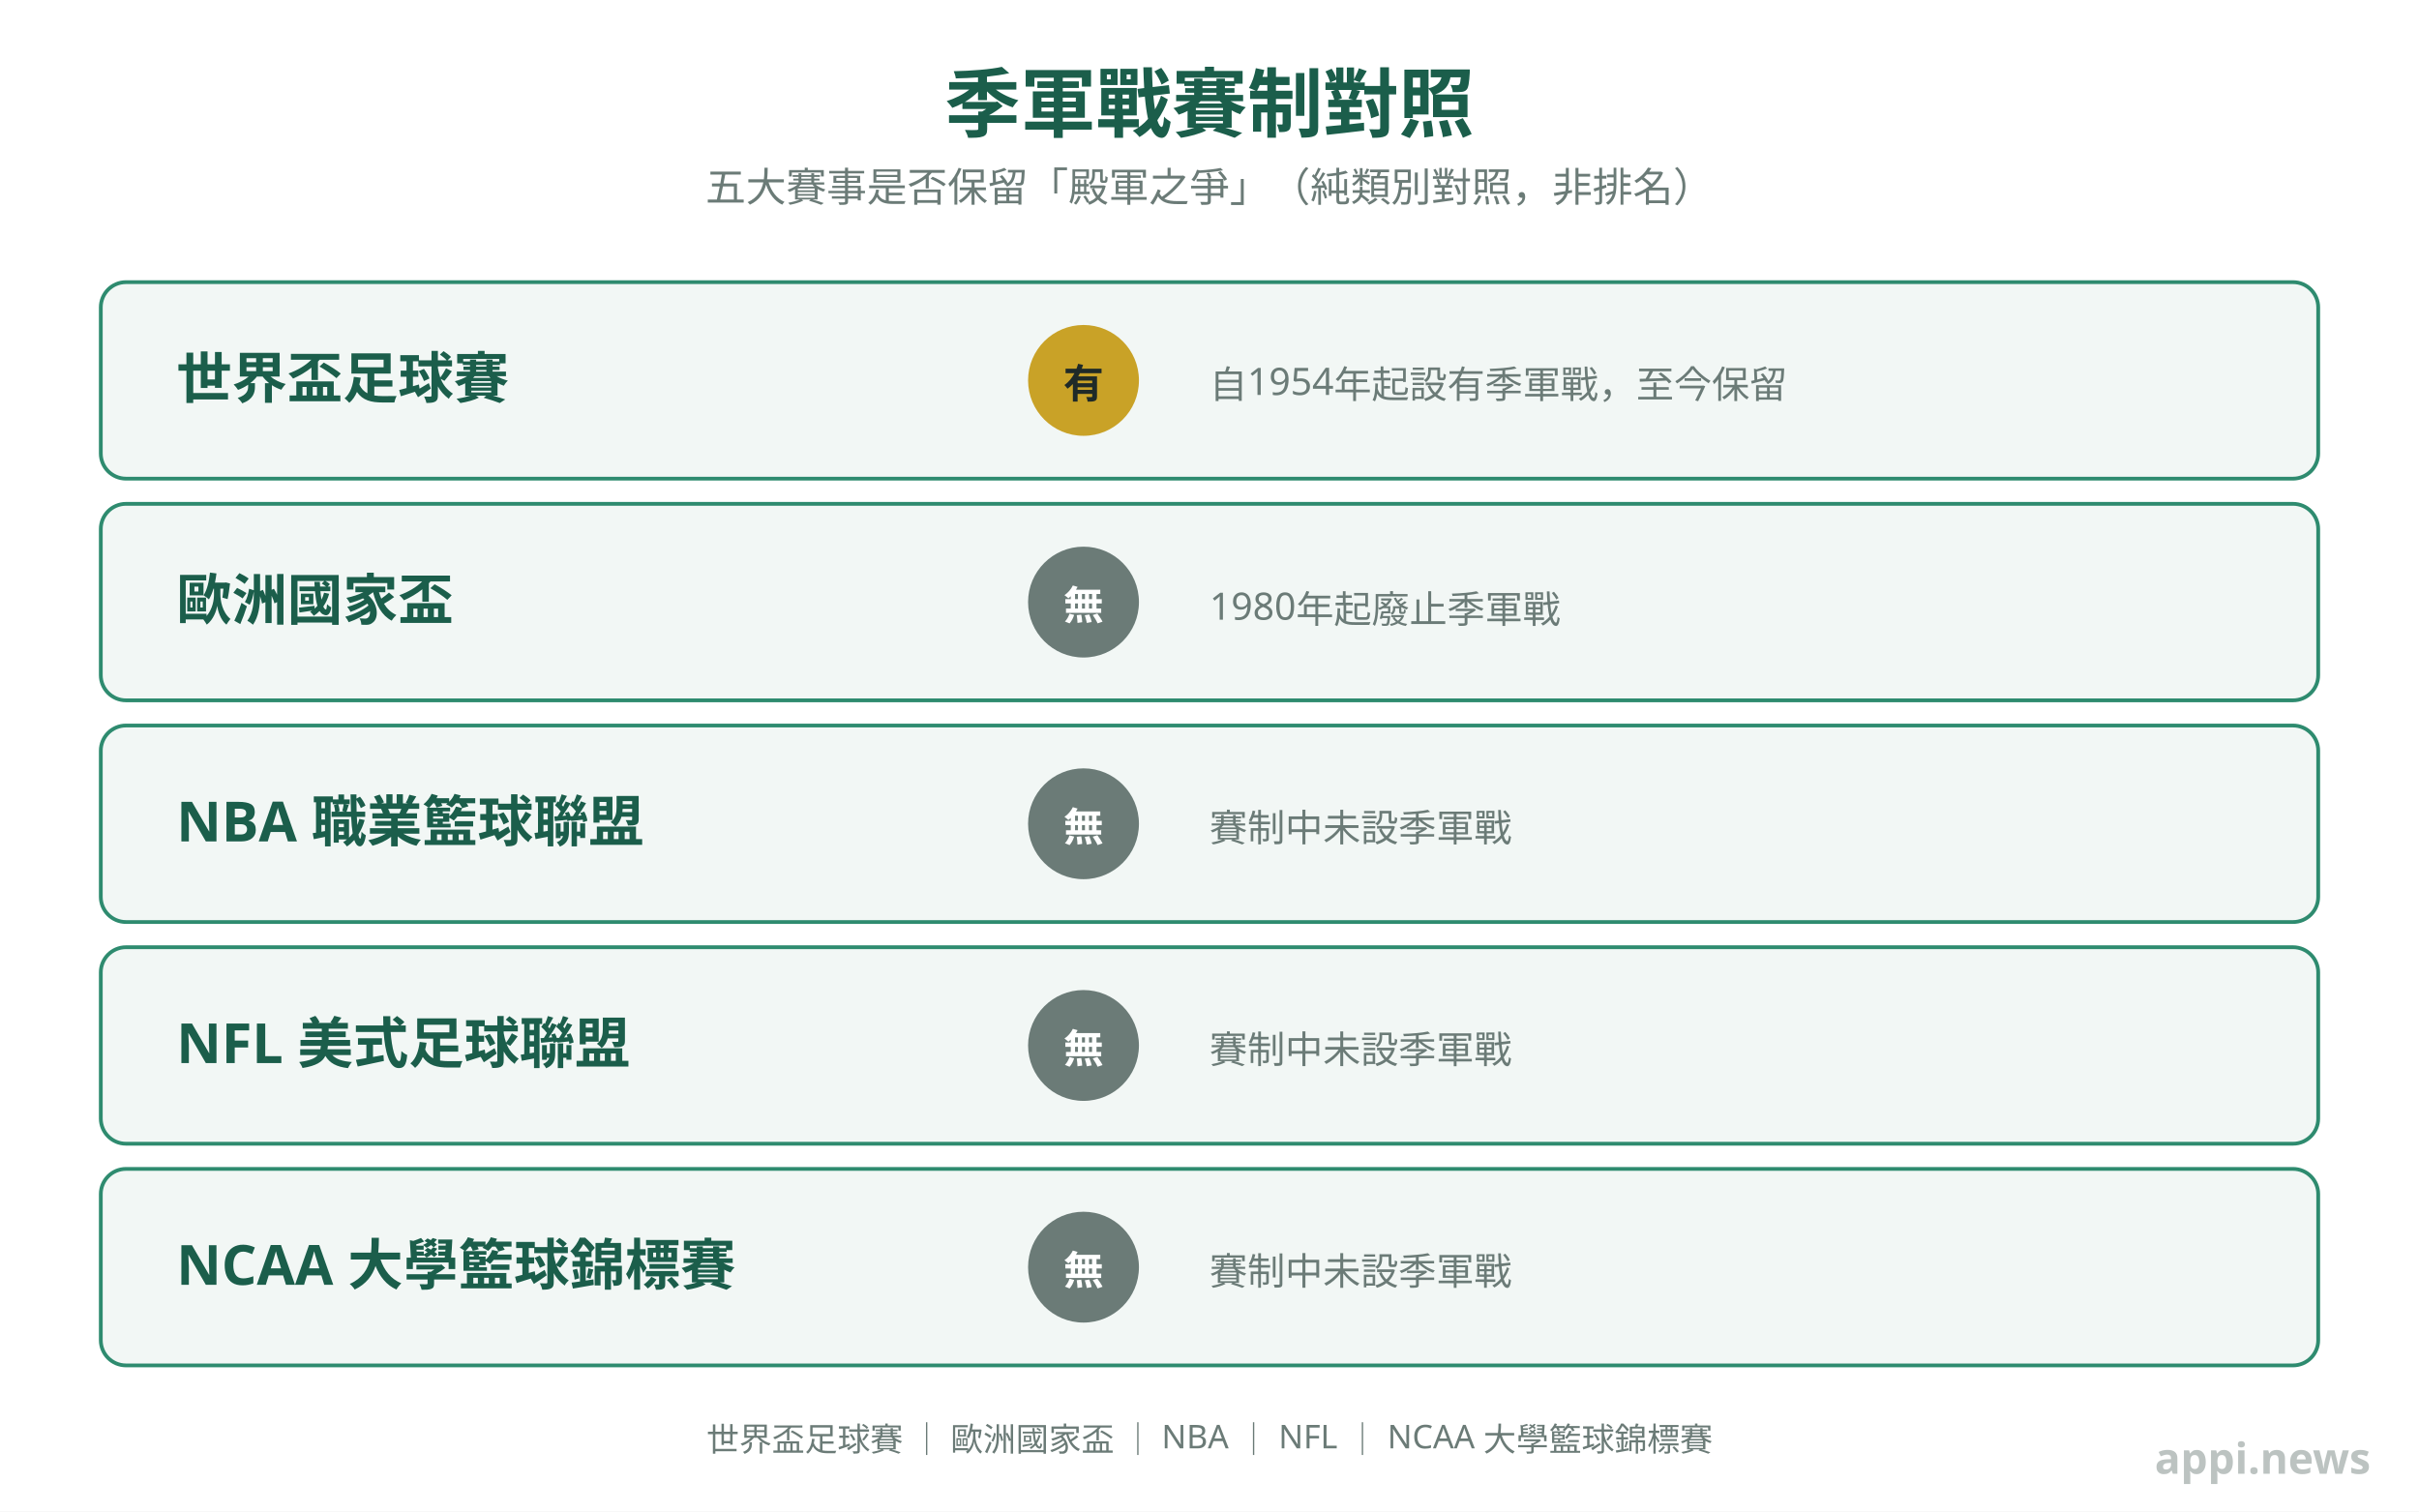
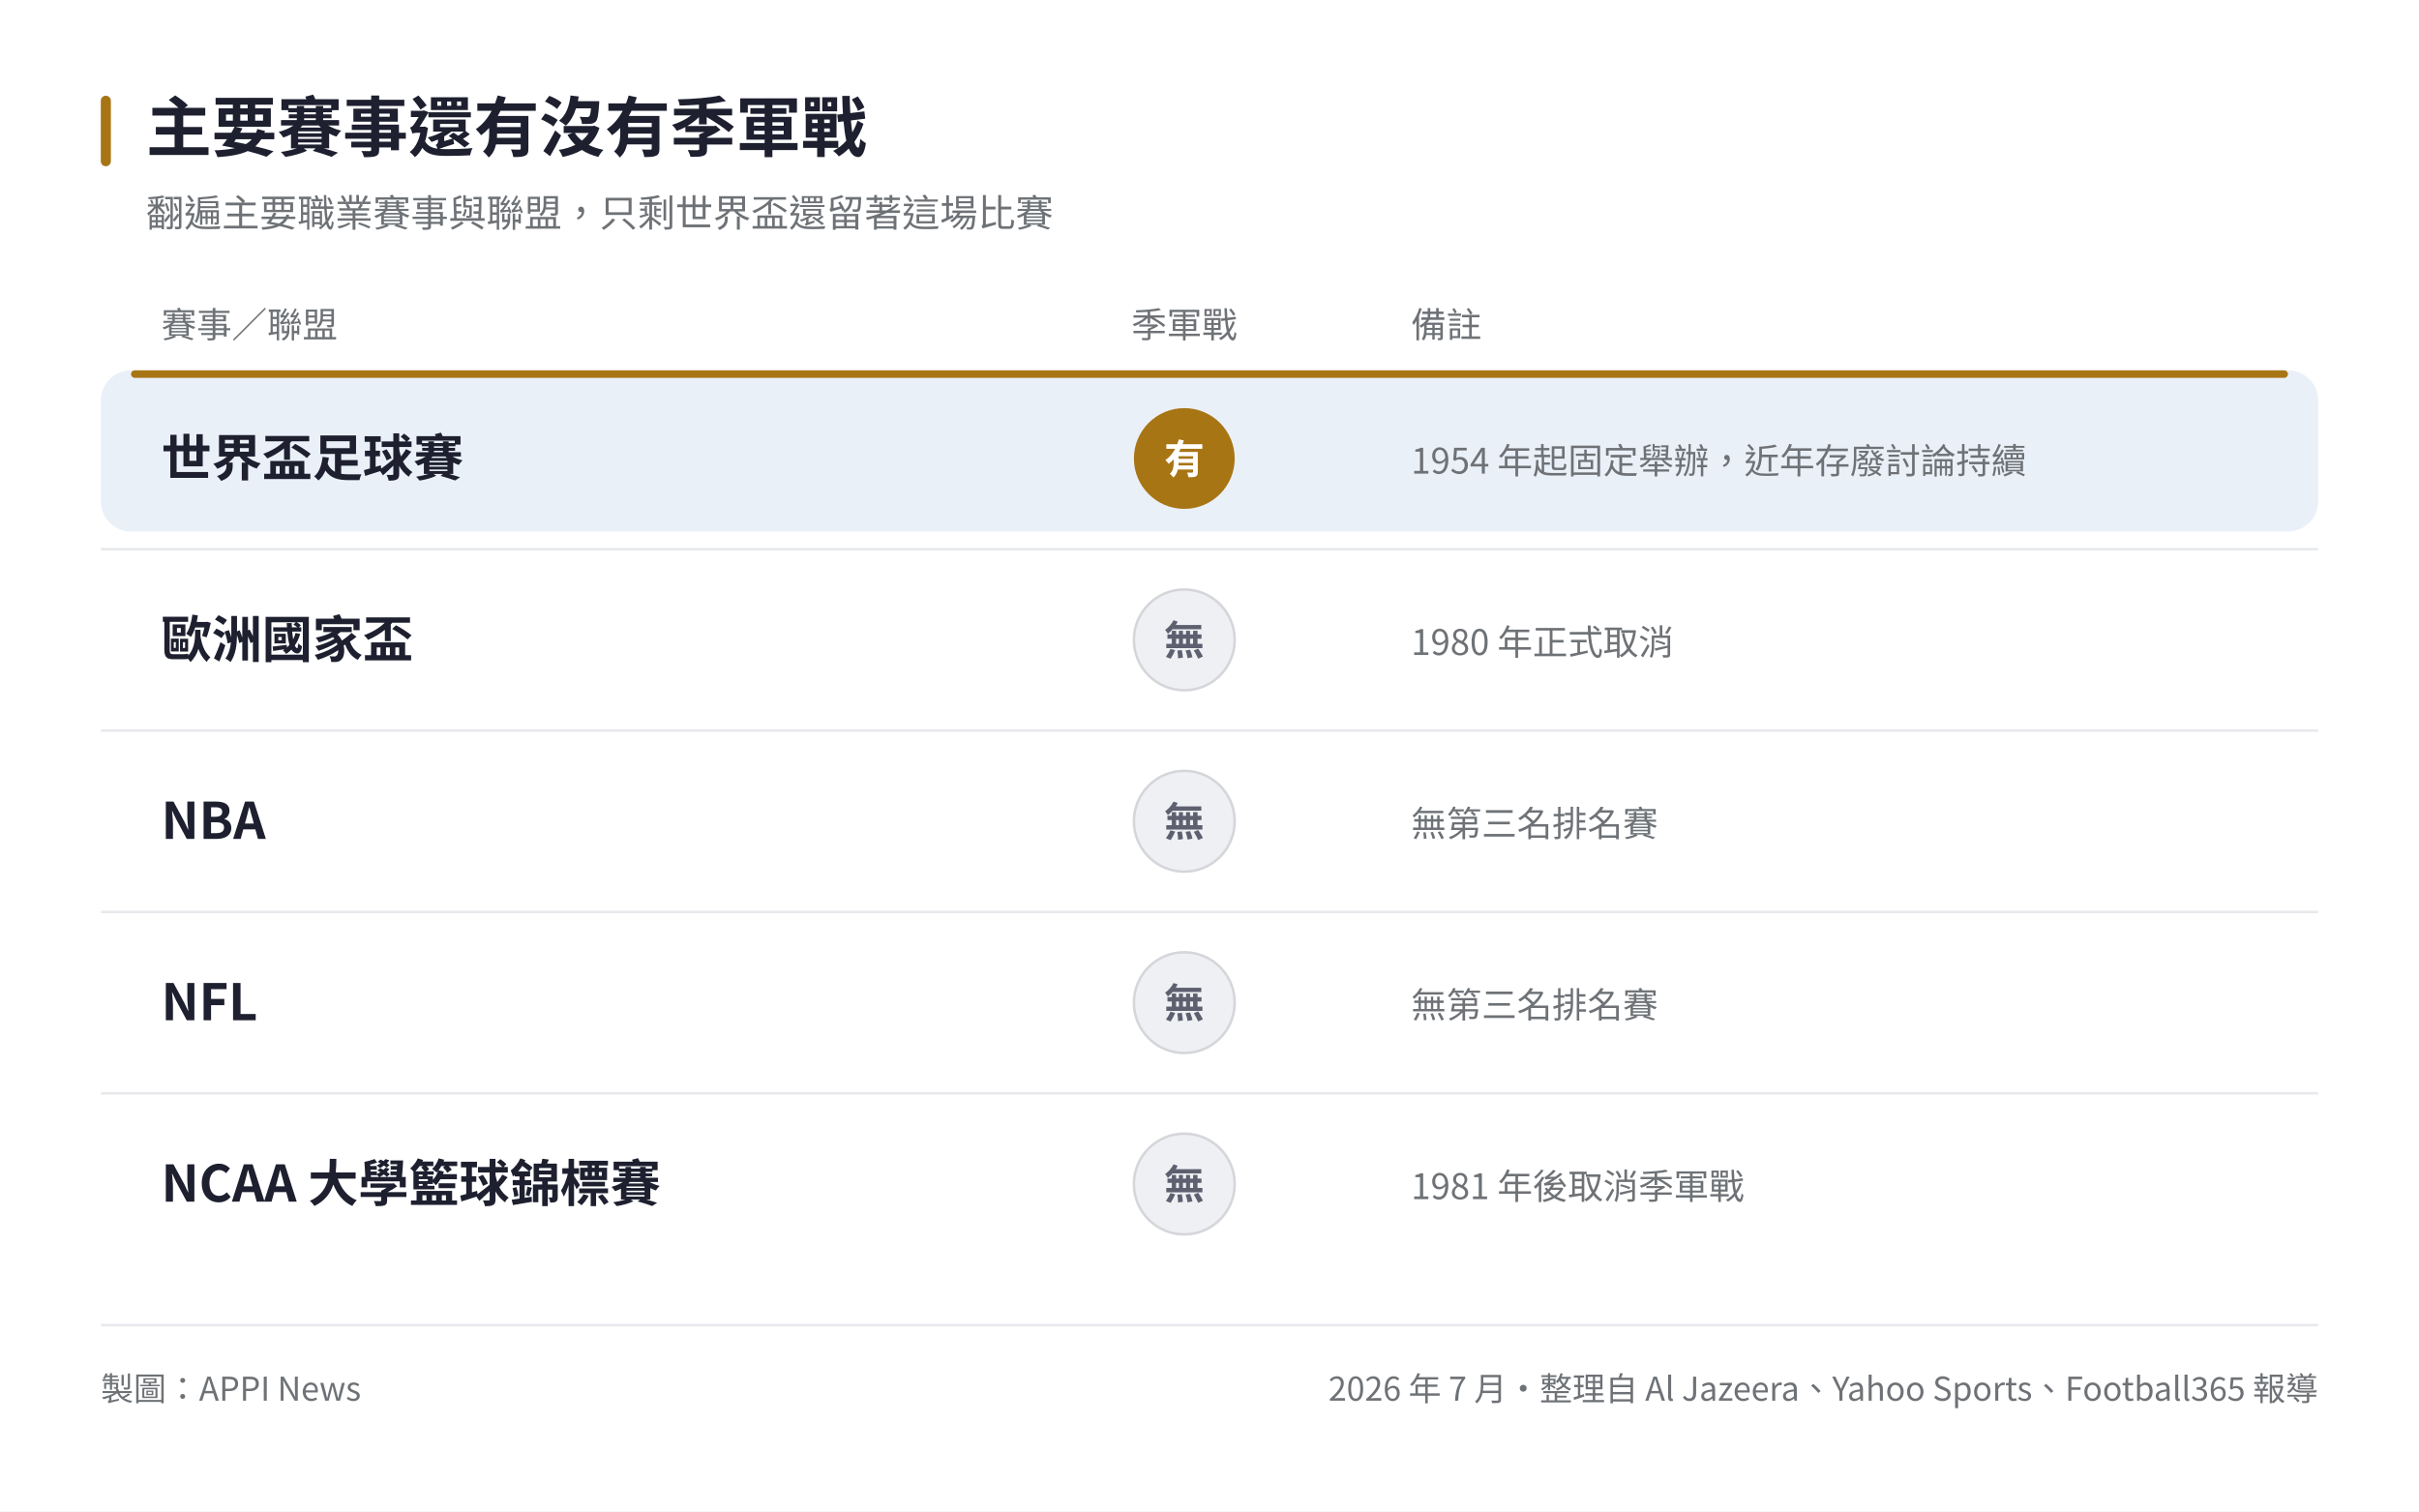
- <svg xmlns="http://www.w3.org/2000/svg" viewBox="0 0 960 600" width="960" height="600">
-   <rect x="0" y="0" width="960" height="600" fill="#FFFFFF" />
-   <text x="480" y="52" text-anchor="middle" font-family="sans-serif" font-size="30" font-weight="bold" fill="#1B5E4B">季軍戰賽制對照</text>
-   <text x="480" y="80" text-anchor="middle" font-family="sans-serif" font-size="16" fill="#6B7B77">五大賽事是否保留「殿軍之爭」（純類別對照，非排名）</text>
-   <rect x="40" y="112" width="880" height="78" rx="10" fill="#F2F7F5" stroke="#2E8B6F" stroke-width="1.5" />
-   <text x="70" y="158" font-family="sans-serif" font-size="22" font-weight="bold" fill="#1B5E4B">世界盃足球賽</text>
-   <circle cx="430" cy="151" r="22" fill="#C9A227" />
-   <text x="430" y="158" text-anchor="middle" font-family="sans-serif" font-size="16" font-weight="bold" fill="#1F2A28">有</text>
-   <text x="480" y="158" font-family="sans-serif" font-size="15" fill="#6B7B77">自1954年起設有季軍戰，至今保留</text>
-   <rect x="40" y="200" width="880" height="78" rx="10" fill="#F2F7F5" stroke="#2E8B6F" stroke-width="1.5" />
-   <text x="70" y="246" font-family="sans-serif" font-size="22" font-weight="bold" fill="#1B5E4B">歐洲國家盃</text>
-   <circle cx="430" cy="239" r="22" fill="#6B7B77" />
-   <text x="430" y="246" text-anchor="middle" font-family="sans-serif" font-size="16" font-weight="bold" fill="#FFFFFF">無</text>
-   <text x="480" y="246" font-family="sans-serif" font-size="15" fill="#6B7B77">1980年起廢止季軍戰</text>
-   <rect x="40" y="288" width="880" height="78" rx="10" fill="#F2F7F5" stroke="#2E8B6F" stroke-width="1.5" />
-   <text x="70" y="334" font-family="sans-serif" font-size="22" font-weight="bold" fill="#1B5E4B">NBA 職業籃球聯盟</text>
-   <circle cx="430" cy="327" r="22" fill="#6B7B77" />
-   <text x="430" y="334" text-anchor="middle" font-family="sans-serif" font-size="16" font-weight="bold" fill="#FFFFFF">無</text>
-   <text x="480" y="334" font-family="sans-serif" font-size="15" fill="#6B7B77">賽制中未設季軍戰</text>
-   <rect x="40" y="376" width="880" height="78" rx="10" fill="#F2F7F5" stroke="#2E8B6F" stroke-width="1.5" />
-   <text x="70" y="422" font-family="sans-serif" font-size="22" font-weight="bold" fill="#1B5E4B">NFL 美式足球聯盟</text>
-   <circle cx="430" cy="415" r="22" fill="#6B7B77" />
-   <text x="430" y="422" text-anchor="middle" font-family="sans-serif" font-size="16" font-weight="bold" fill="#FFFFFF">無</text>
-   <text x="480" y="422" font-family="sans-serif" font-size="15" fill="#6B7B77">賽制中未設季軍戰</text>
-   <rect x="40" y="464" width="880" height="78" rx="10" fill="#F2F7F5" stroke="#2E8B6F" stroke-width="1.5" />
-   <text x="70" y="510" font-family="sans-serif" font-size="22" font-weight="bold" fill="#1B5E4B">NCAA 大學籃球錦標賽</text>
-   <circle cx="430" cy="503" r="22" fill="#6B7B77" />
-   <text x="430" y="510" text-anchor="middle" font-family="sans-serif" font-size="16" font-weight="bold" fill="#FFFFFF">無</text>
-   <text x="480" y="510" font-family="sans-serif" font-size="15" fill="#6B7B77">賽制中未設季軍戰</text>
-   <text x="480" y="576" text-anchor="middle" font-family="sans-serif" font-size="13" fill="#6B7B77">世界盃足球賽 ｜ 歐洲國家盃 ｜ NBA ｜ NFL ｜ NCAA 大學籃球錦標賽</text>
-   <text x="940.8" y="585" text-anchor="end" font-family="sans-serif" font-size="17" fill="#6B7B77" fill-opacity="0.45" font-weight="600">appi.news</text>
+ <svg xmlns="http://www.w3.org/2000/svg" viewBox="0 0 960 600" width="960" height="600" role="img" aria-label="世界盃與主要職業聯盟賽制對照：世界盃自 1954 年起固定舉辦季軍戰，歐洲國家盃 1980 年取消，NBA、NFL 沒有季軍戰，NCAA 1981 年後取消">
+   <style>
+ text{font-family:'Noto Sans TC','PingFang TC','Microsoft JhengHei','Noto Sans CJK TC','Heiti TC',sans-serif;}
+ .title{font-size:26px;font-weight:700;fill:#1e2030;}
+ .deck{font-size:15px;fill:#6e7276;}
+ .head{font-size:14px;fill:#6e7276;}
+ .name{font-size:20px;font-weight:700;fill:#1e2030;}
+ .mark{font-size:16px;font-weight:700;}
+ .note{font-size:14px;fill:#6e7276;}
+ .foot{font-size:13px;fill:#6e7276;}
+ </style>
+   <rect width="960" height="600" fill="#ffffff" />
+   <rect x="40" y="38" width="4" height="28" rx="2" fill="#a87515" />
+   <text x="58" y="60" class="title">主要賽事還有沒有季軍戰</text>
+   <text x="58" y="90" class="deck">翻遍主要職業賽事與聯盟，只剩世界盃還留著這場比賽</text>
+   <text x="64" y="134" class="head">賽事／聯盟</text>
+   <text x="470" y="134" text-anchor="middle" class="head">季軍戰</text>
+   <text x="560" y="134" class="head">備註</text>
+   <rect x="40" y="147" width="880" height="64" rx="12" fill="#eaf0f8" />
+   <rect x="52" y="147" width="856" height="3" rx="1.5" fill="#a87515" />
+   <line x1="40" y1="218" x2="920" y2="218" stroke="#e8e9ed" stroke-width="1" />
+   <line x1="40" y1="290" x2="920" y2="290" stroke="#e8e9ed" stroke-width="1" />
+   <line x1="40" y1="362" x2="920" y2="362" stroke="#e8e9ed" stroke-width="1" />
+   <line x1="40" y1="434" x2="920" y2="434" stroke="#e8e9ed" stroke-width="1" />
+   <text x="64" y="189" class="name">世界盃足球賽</text>
+   <circle cx="470" cy="182" r="20" fill="#a87515" />
+   <text x="470" y="188" text-anchor="middle" class="mark" fill="#ffffff">有</text>
+   <text x="560" y="188" class="note">1954 年起固定舉辦，近年存廢討論持續</text>
+   <text x="64" y="261" class="name">歐洲國家盃</text>
+   <circle cx="470" cy="254" r="20" fill="#eef0f3" stroke="#d5d6da" stroke-width="1" />
+   <text x="470" y="260" text-anchor="middle" class="mark" fill="#5e6070">無</text>
+   <text x="560" y="260" class="note">1980 年正式取消</text>
+   <text x="64" y="333" class="name">NBA</text>
+   <circle cx="470" cy="326" r="20" fill="#eef0f3" stroke="#d5d6da" stroke-width="1" />
+   <text x="470" y="332" text-anchor="middle" class="mark" fill="#5e6070">無</text>
+   <text x="560" y="332" class="note">無第三名排名賽</text>
+   <text x="64" y="405" class="name">NFL</text>
+   <circle cx="470" cy="398" r="20" fill="#eef0f3" stroke="#d5d6da" stroke-width="1" />
+   <text x="470" y="404" text-anchor="middle" class="mark" fill="#5e6070">無</text>
+   <text x="560" y="404" class="note">無第三名排名賽</text>
+   <text x="64" y="477" class="name">NCAA 大學籃球錦標賽</text>
+   <circle cx="470" cy="470" r="20" fill="#eef0f3" stroke="#d5d6da" stroke-width="1" />
+   <text x="470" y="476" text-anchor="middle" class="mark" fill="#5e6070">無</text>
+   <text x="560" y="476" class="note">1981 年後取消季軍戰</text>
+   <line x1="40" y1="526" x2="920" y2="526" stroke="#e8e9ed" stroke-width="1" />
+   <text x="40" y="556" class="foot">製圖：APPI News</text>
+   <text x="920" y="556" text-anchor="end" class="foot">2026 年 7 月・整理自 Al Jazeera、Yahoo Sports、Football365 報導</text>
</svg>
